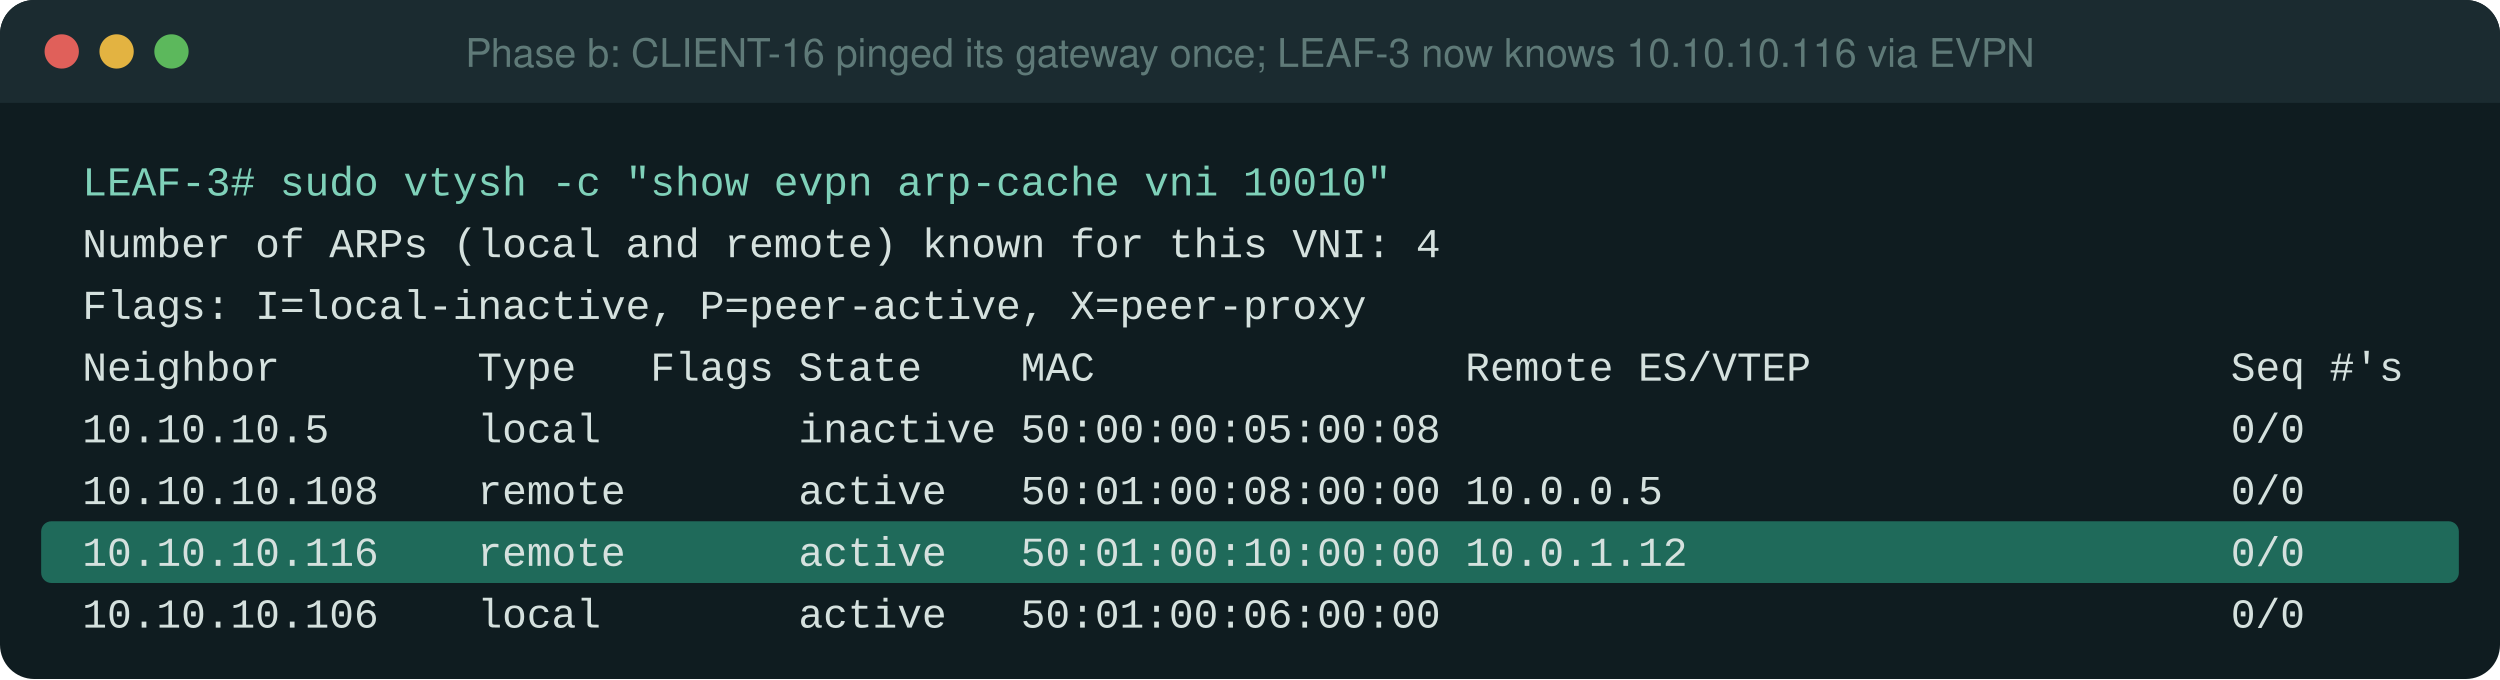
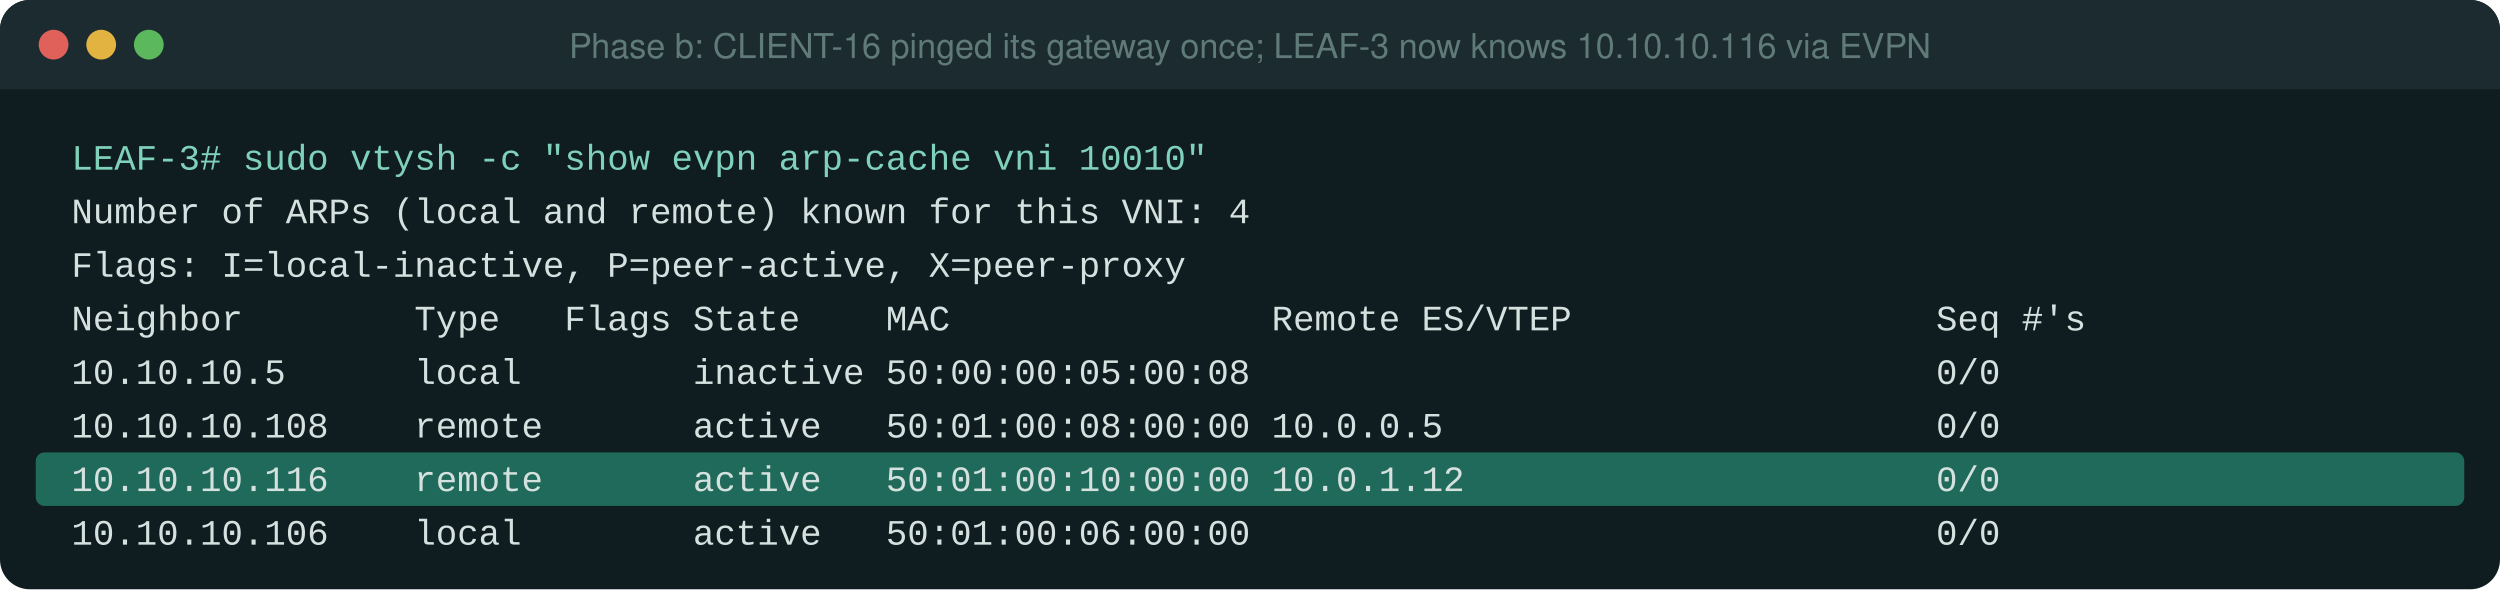
- <svg xmlns="http://www.w3.org/2000/svg" width="729" height="198" viewBox="0 0 729 198">
-   <rect width="729" height="198" rx="10" fill="#0f1c20" />
-   <path d="M0 10a10 10 0 0 1 10-10h709a10 10 0 0 1 10 10v20h-729z" fill="#1b2b30" />
+ <svg xmlns="http://www.w3.org/2000/svg" width="840" height="198" viewBox="0 0 840 198">
+   <rect width="840" height="198" rx="10" fill="#0f1c20" />
+   <path d="M0 10a10 10 0 0 1 10-10h820a10 10 0 0 1 10 10v20h-840z" fill="#1b2b30" />
  <circle cx="18" cy="15" r="5" fill="#e0605a" />
  <circle cx="34" cy="15" r="5" fill="#e3b341" />
  <circle cx="50" cy="15" r="5" fill="#5cb85c" />
-   <text x="364.5" y="19.5" font-family="Poppins, Helvetica, Arial, sans-serif" font-size="11.5" fill="#5f7a78" text-anchor="middle">Phase b: CLIENT-16 pinged its gateway once; LEAF-3 now knows 10.10.10.116 via EVPN</text>
+   <text x="420.0" y="19.5" font-family="Poppins, Helvetica, Arial, sans-serif" font-size="11.5" fill="#5f7a78" text-anchor="middle">Phase b: CLIENT-16 pinged its gateway once; LEAF-3 now knows 10.10.10.116 via EVPN</text>
  <text x="24" y="57" font-family="JetBrains Mono, SFMono-Regular, Menlo, Consolas, 'Liberation Mono', monospace" font-size="12" fill="#7fd1b9" xml:space="preserve">LEAF-3# sudo vtysh -c "show evpn arp-cache vni 10010"</text>
  <text x="24" y="75" font-family="JetBrains Mono, SFMono-Regular, Menlo, Consolas, 'Liberation Mono', monospace" font-size="12" fill="#d5e1de" xml:space="preserve">Number of ARPs (local and remote) known for this VNI: 4</text>
  <text x="24" y="93" font-family="JetBrains Mono, SFMono-Regular, Menlo, Consolas, 'Liberation Mono', monospace" font-size="12" fill="#d5e1de" xml:space="preserve">Flags: I=local-inactive, P=peer-active, X=peer-proxy</text>
  <text x="24" y="111" font-family="JetBrains Mono, SFMono-Regular, Menlo, Consolas, 'Liberation Mono', monospace" font-size="12" fill="#d5e1de" xml:space="preserve">Neighbor        Type   Flags State    MAC               Remote ES/VTEP                 Seq #'s</text>
  <text x="24" y="129" font-family="JetBrains Mono, SFMono-Regular, Menlo, Consolas, 'Liberation Mono', monospace" font-size="12" fill="#d5e1de" xml:space="preserve">10.10.10.5      local        inactive 50:00:00:05:00:08                                0/0</text>
  <text x="24" y="147" font-family="JetBrains Mono, SFMono-Regular, Menlo, Consolas, 'Liberation Mono', monospace" font-size="12" fill="#d5e1de" xml:space="preserve">10.10.10.108    remote       active   50:01:00:08:00:00 10.0.0.5                       0/0</text>
-   <rect x="12" y="152" width="705" height="18" rx="3" fill="#1f6a5a" />
+   <rect x="12" y="152" width="816" height="18" rx="3" fill="#1f6a5a" />
  <text x="24" y="165" font-family="JetBrains Mono, SFMono-Regular, Menlo, Consolas, 'Liberation Mono', monospace" font-size="12" fill="#d5e1de" xml:space="preserve">10.10.10.116    remote       active   50:01:00:10:00:00 10.0.1.12                      0/0</text>
  <text x="24" y="183" font-family="JetBrains Mono, SFMono-Regular, Menlo, Consolas, 'Liberation Mono', monospace" font-size="12" fill="#d5e1de" xml:space="preserve">10.10.10.106    local        active   50:01:00:06:00:00                                0/0</text>
</svg>
